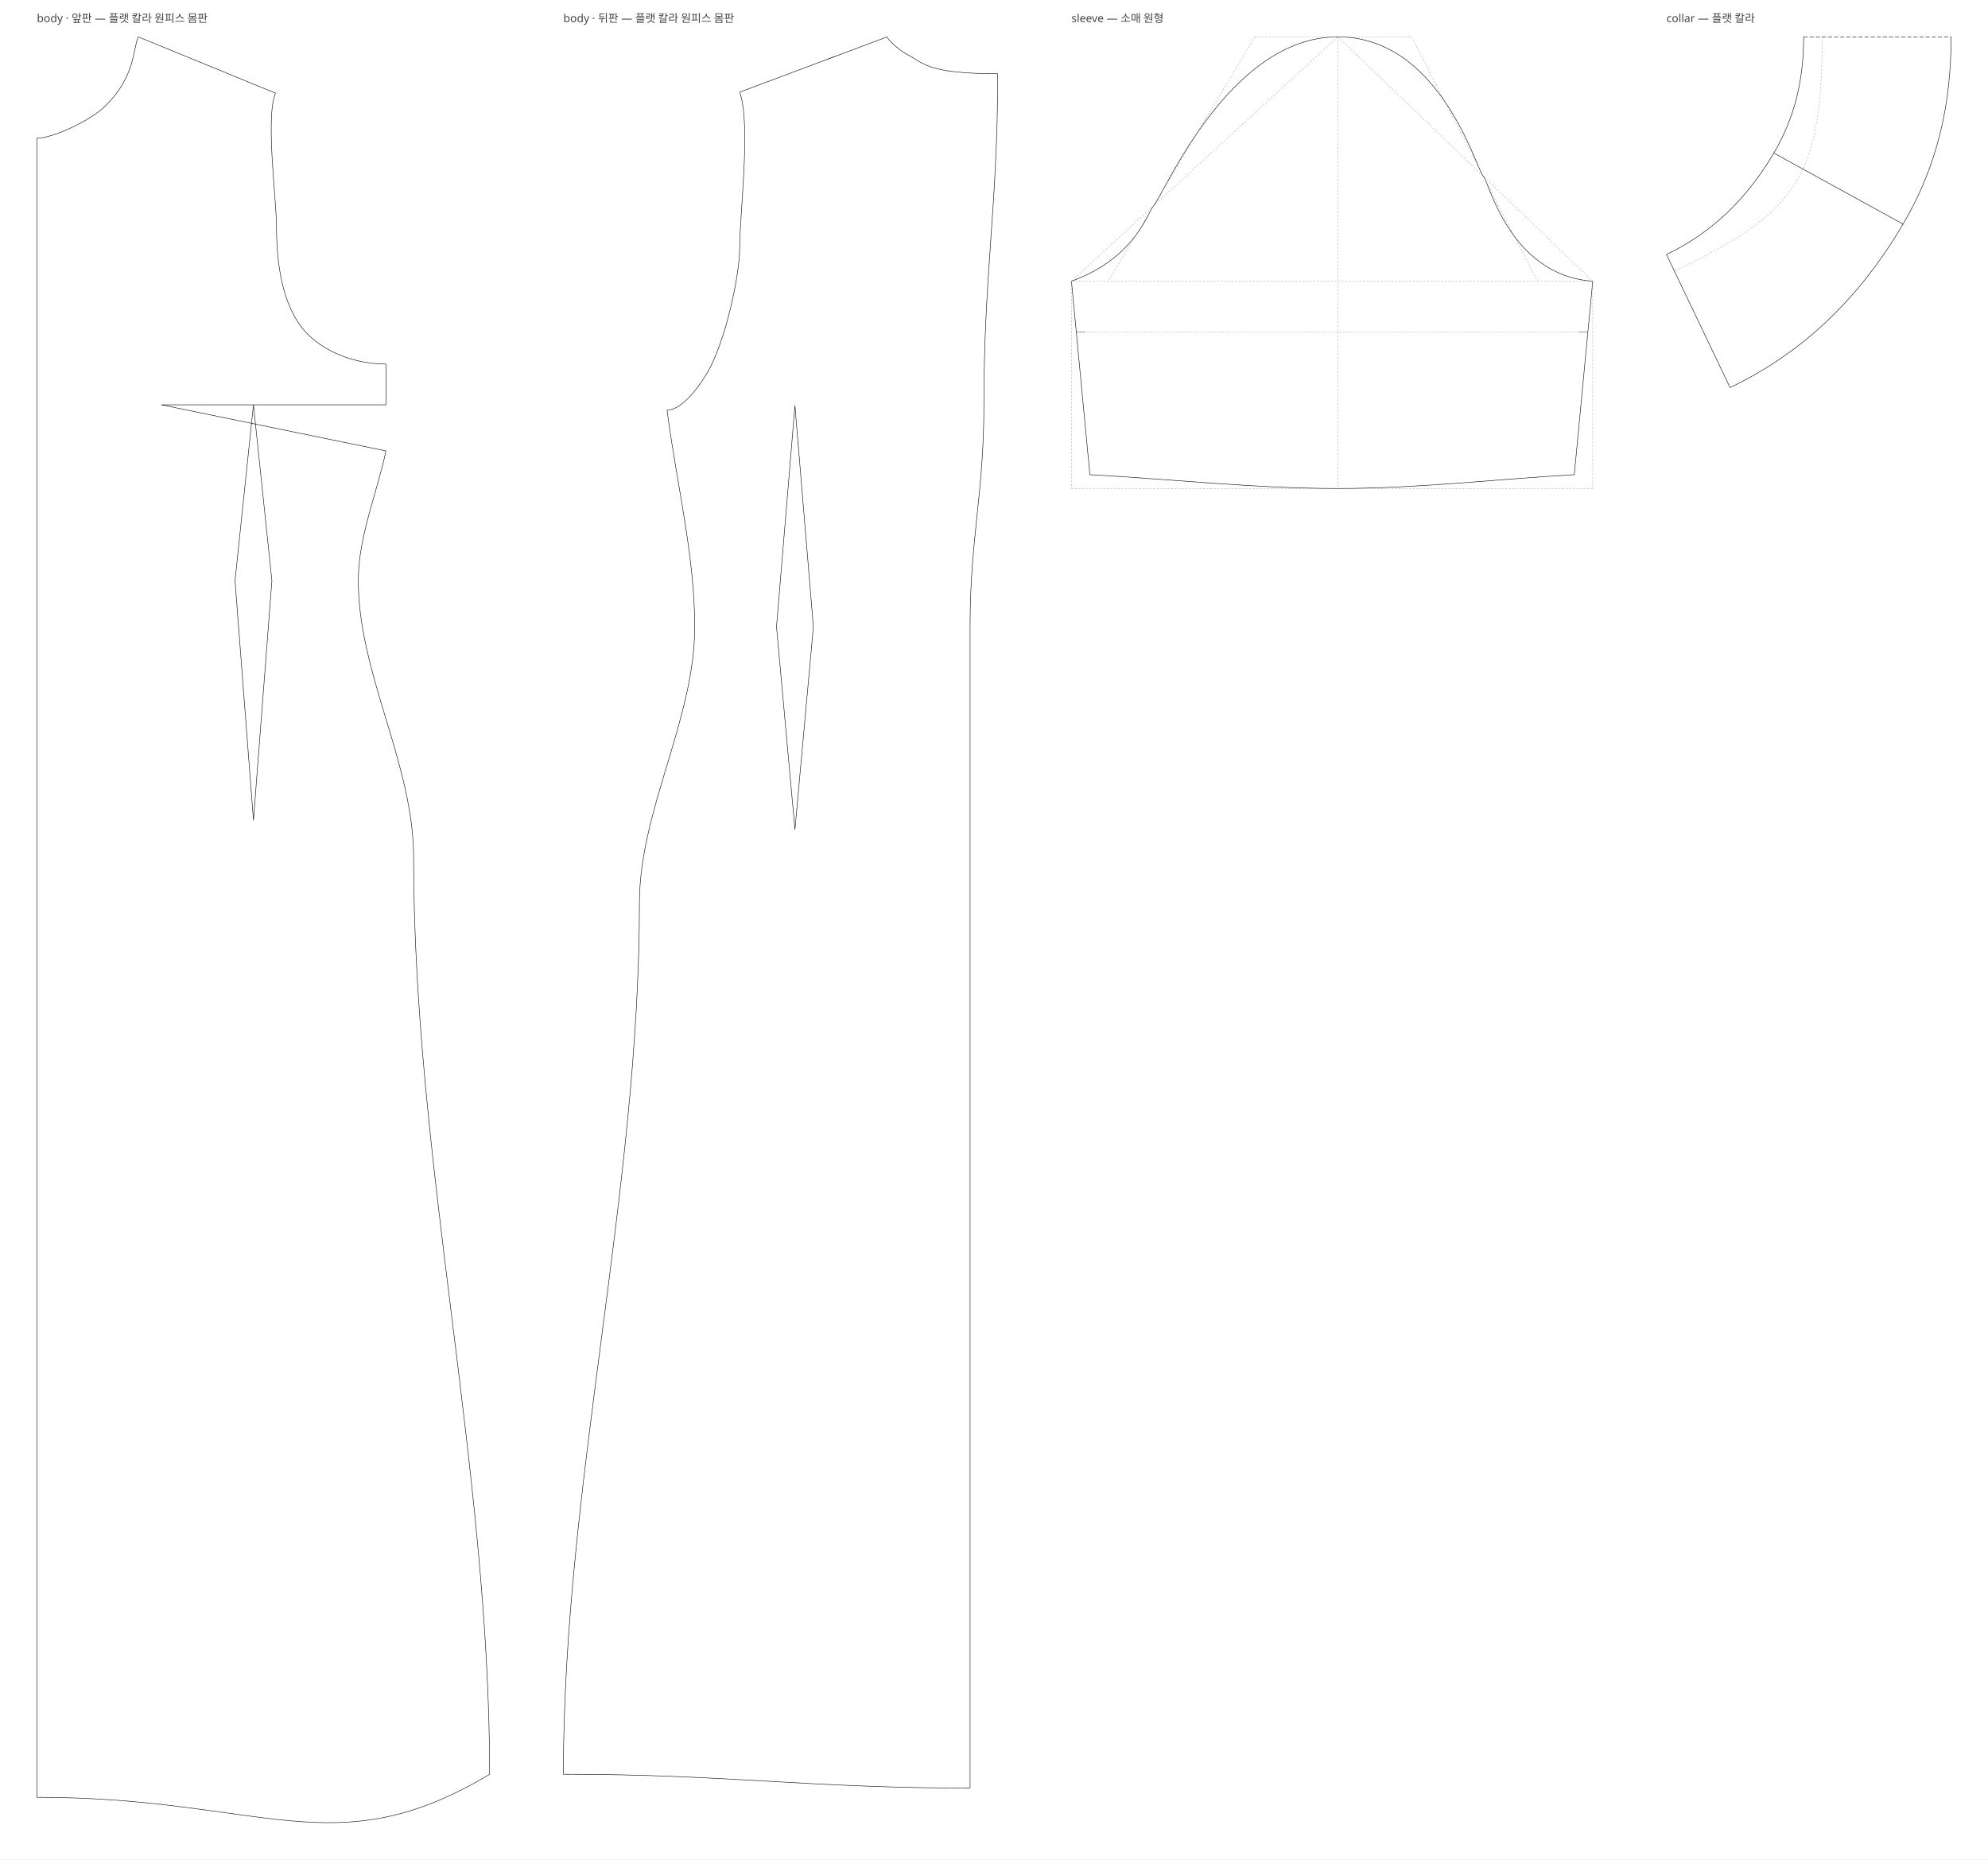
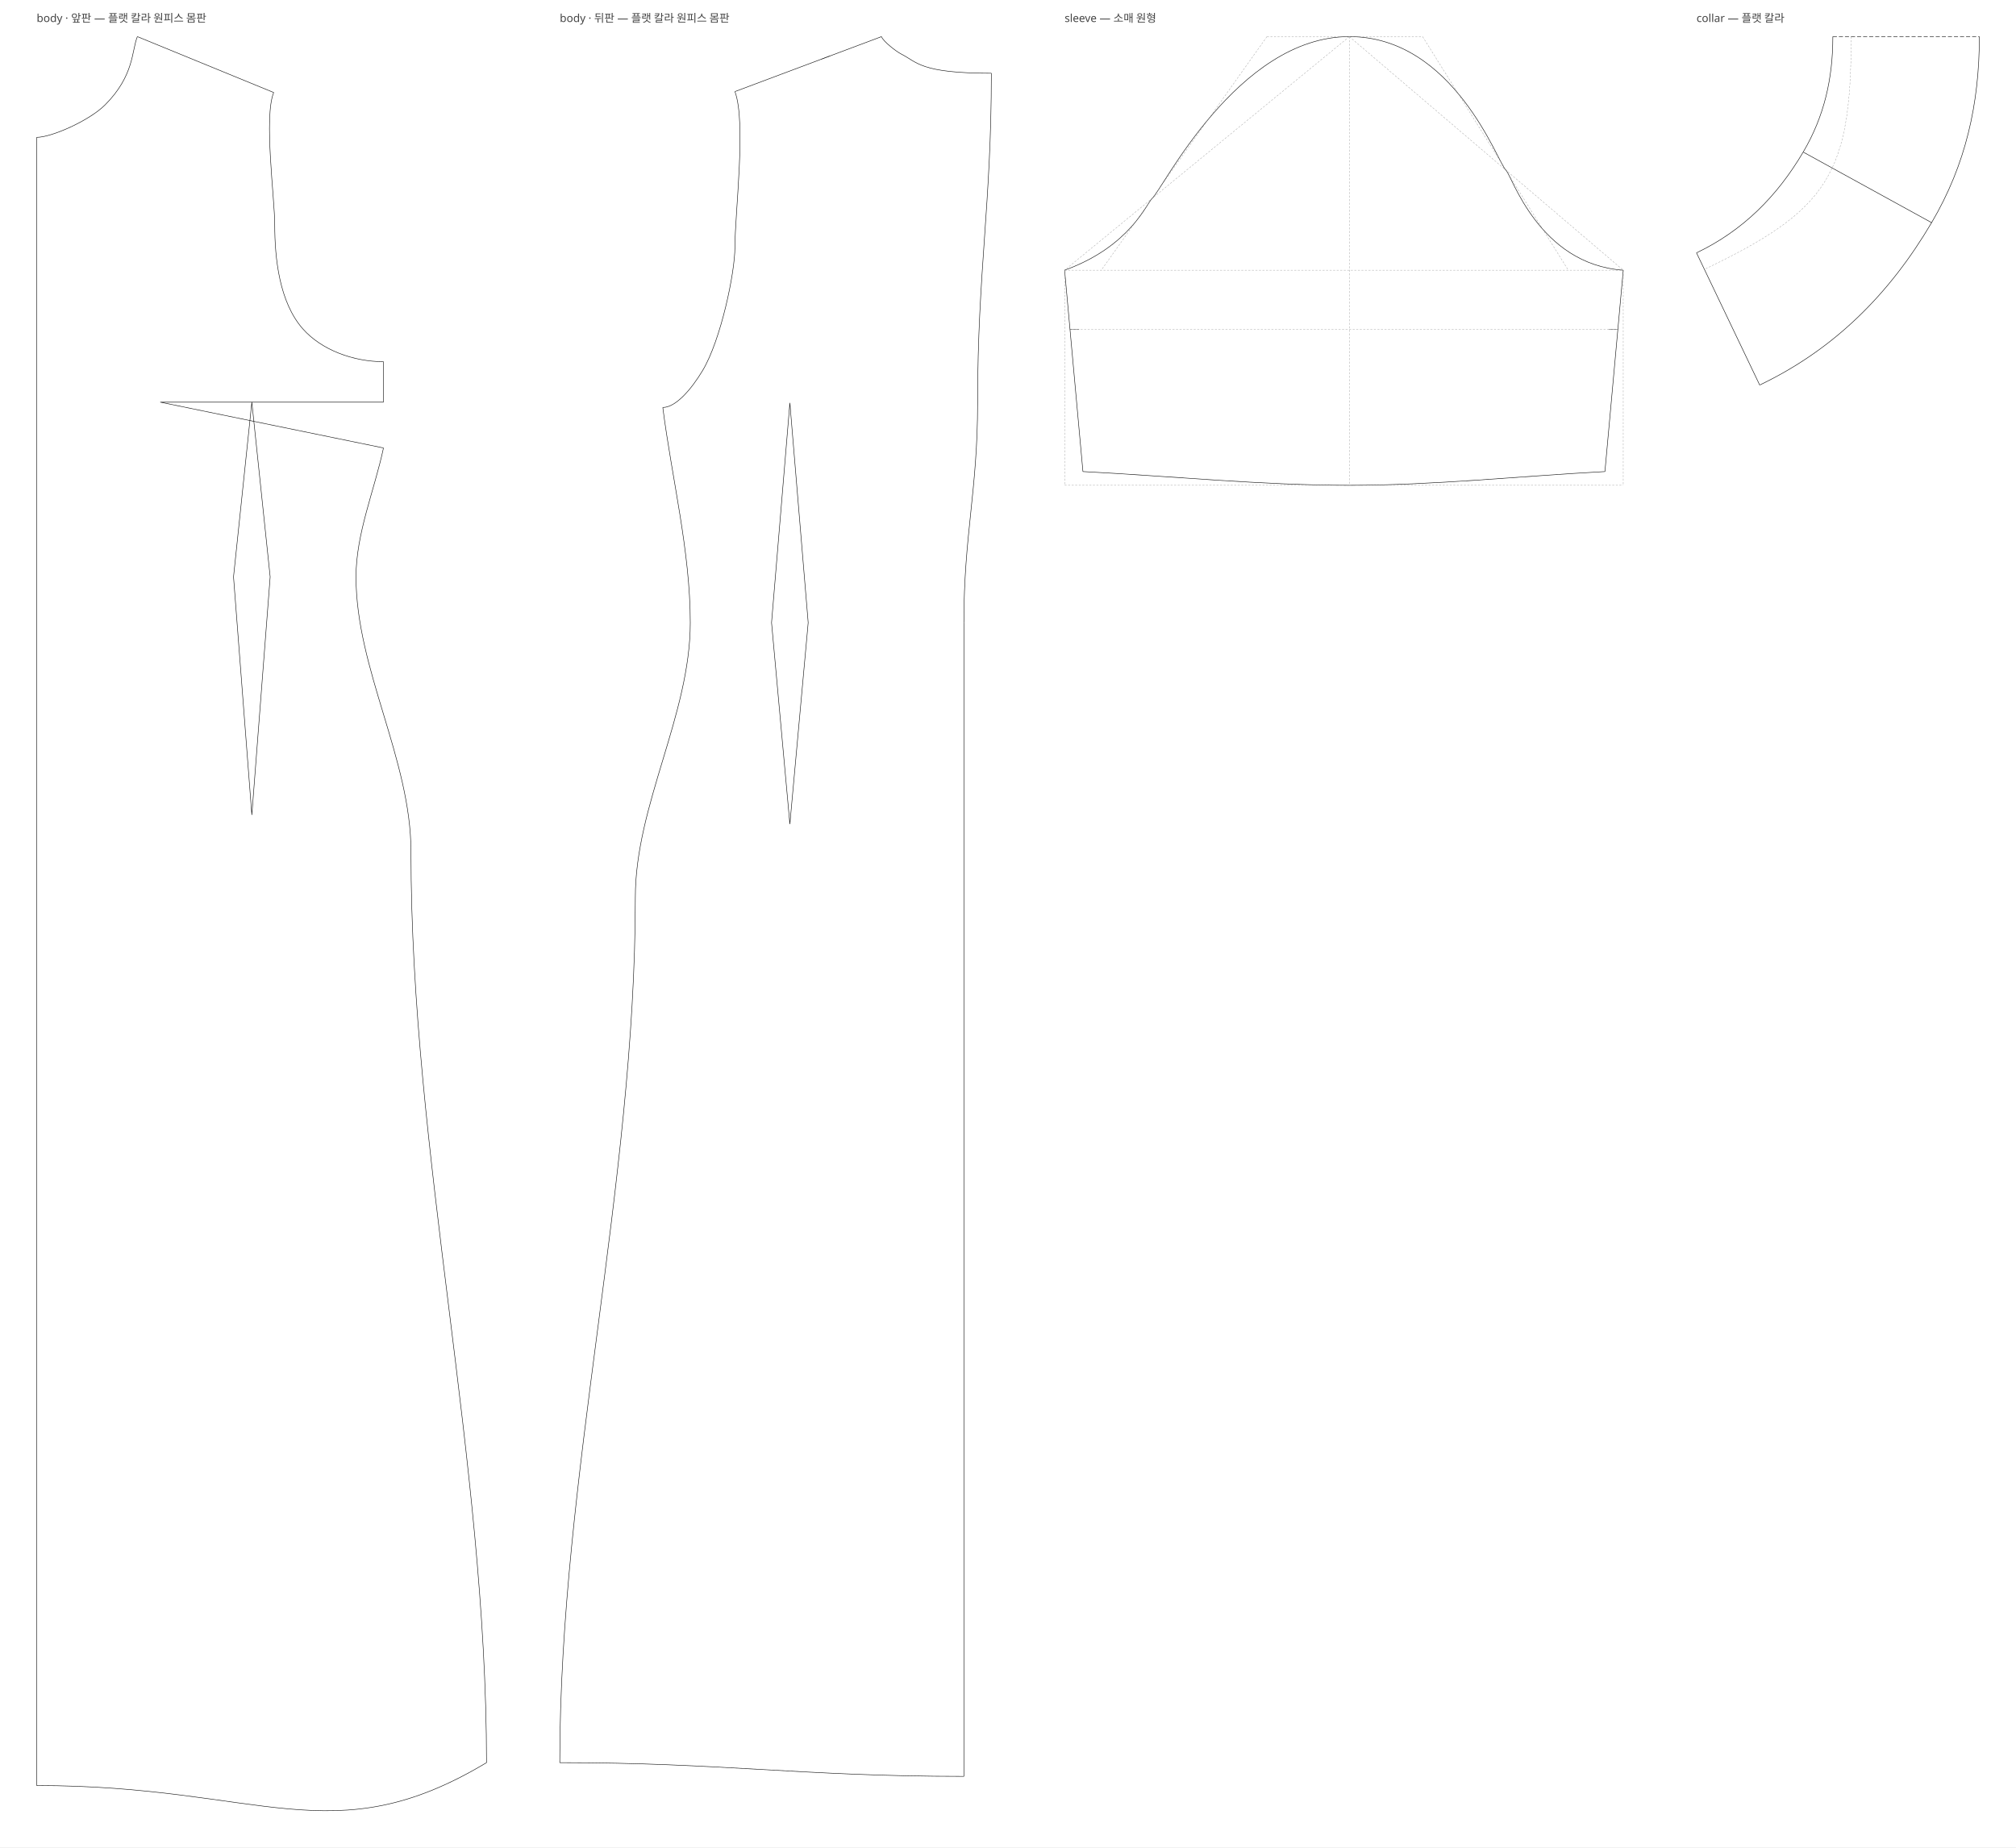
- <svg xmlns="http://www.w3.org/2000/svg" width="1369.656mm" height="1281.046mm" viewBox="0 0 1369.656 1281.046">
+ <svg xmlns="http://www.w3.org/2000/svg" width="1397.869mm" height="1281.046mm" viewBox="0 0 1397.869 1281.046">
  <rect width="100%" height="100%" fill="white" />
  <g id="body · 앞판">
    <g id="outline" fill="none" stroke="#111" stroke-width="0.35">
      <path d="M95.25 25.4C91.271 35.105 93.197 52.402 72.799 72.799C62.044 83.554 35.889 95.25 25.4 95.25" />
      <path d="M95.25 25.4L189.773 64.154" />
      <path d="M189.773 64.154C182.811 81.133 190.5 137.552 190.5 155.902C190.5 179.093 193.671 209.631 210.032 228.118C222.823 242.571 244.797 250.825 265.906 250.825" />
      <path d="M25.4 95.25L25.4 1238.25" />
      <path d="M265.906 250.825L265.906 278.903" />
      <path d="M265.906 310.653C259.62 340.154 246.856 369.887 246.856 400.05C246.856 464.16 284.956 526.44 284.956 590.55C284.956 799.768 337.344 1013.157 337.344 1222.375" />
      <path d="M25.4 1238.25C181.574 1238.25 230.209 1286.656 337.344 1222.375" />
    </g>
    <g id="dart" fill="none" stroke="#111" stroke-width="0.35">
      <path d="M265.906 278.903L111.125 278.903L265.906 310.653" />
      <path d="M174.625 278.903L161.925 400.05L174.625 565.15L187.325 400.05L174.625 278.903" />
    </g>
    <text x="25.4" y="15.24" font-size="7.62" font-family="sans-serif" fill="#444">body · 앞판 — 플랫 칼라 원피스 몸판</text>
  </g>
  <g id="body · 뒤판">
    <g id="outline" fill="none" stroke="#111" stroke-width="0.35">
      <path d="M611.188 25.4C612.451 28.77 621.446 35.706 624.658 37.33C636.109 43.12 637.985 50.8 687.388 50.8" />
      <path d="M509.587 63.5C517.547 84.726 509.587 147.701 509.587 171.45C509.587 189.135 499.894 235.744 487.172 256.984C479.437 269.898 468.613 282.575 459.581 282.575" />
      <path d="M687.388 50.8C687.388 142.319 677.862 187.881 677.862 279.4C677.862 340.479 668.337 370.721 668.337 431.8" />
      <path d="M668.337 431.8L668.337 1231.9" />
      <path d="M611.188 25.4L509.587 63.5" />
      <path d="M459.581 282.575C465.868 331.819 478.631 382.156 478.631 431.8C478.631 495.91 440.531 558.19 440.531 622.3C440.531 821.078 388.144 1023.597 388.144 1222.375" />
      <path d="M668.337 1231.9C556.195 1231.9 500.286 1222.375 388.144 1222.375" />
    </g>
    <g id="dart" fill="none" stroke="#111" stroke-width="0.35">
      <path d="M547.688 279.4L534.987 431.8L547.688 571.5L560.388 431.8L547.688 279.4" />
    </g>
    <g id="mark" fill="none" stroke="#111" stroke-width="0.21">
      <path d="M575.513 38.778L569.568 41.007" />
    </g>
    <text x="388.144" y="15.24" font-size="7.62" font-family="sans-serif" fill="#444">body · 뒤판 — 플랫 칼라 원피스 몸판</text>
  </g>
  <g id="sleeve">
    <g id="outline" fill="none" stroke="#111" stroke-width="0.35">
-       <path d="M738.187 193.73C782.863 177.571 791.269 145.044 794.657 141.936C801.01 136.109 845.855 25.4 921.714 25.4" />
-       <path d="M921.714 25.4C992.606 25.4 1017.046 116.779 1022.064 121.589C1025.827 125.196 1040.127 189.726 1097.326 193.73" />
-       <path d="M738.187 193.73L750.887 327.025" />
-       <path d="M1097.326 193.73L1084.626 327.025" />
-       <path d="M750.887 327.025C807.26 330.168 865.254 336.55 921.714 336.55C975.567 336.55 1030.865 330.168 1084.626 327.025" />
+       <path d="M738.188 187.38C784.002 170.809 795.293 140.531 798.938 137.54C805.773 131.933 857.834 25.4 935.627 25.4" />
+       <path d="M935.627 25.4C1008.37 25.4 1038.723 113.332 1044.149 117.96C1048.218 121.431 1066.847 183.272 1125.54 187.38" />
+       <path d="M738.188 187.38L750.888 327.025" />
+       <path d="M1125.54 187.38L1112.84 327.025" />
+       <path d="M750.888 327.025C811.852 330.168 874.582 336.55 935.627 336.55C994.192 336.55 1054.36 330.168 1112.84 327.025" />
    </g>
    <g id="construction" fill="none" stroke="#888" stroke-width="0.21" stroke-dasharray="1.4,1.05">
-       <path d="M921.714 25.4L921.714 336.55" />
-       <path d="M738.187 193.73L1097.326 193.73" />
-       <path d="M741.51 228.6L1094.004 228.6" />
-       <path d="M864.564 25.4L972.514 25.4" />
-       <path d="M921.714 25.4L738.187 193.73" />
-       <path d="M921.714 25.4L1097.326 193.73" />
-       <path d="M864.564 25.4L763.587 193.73" />
-       <path d="M972.514 25.4L1059.226 193.73" />
-       <path d="M738.187 193.73L738.187 336.55" />
-       <path d="M1097.326 193.73L1097.326 336.55" />
-       <path d="M738.187 336.55L1097.326 336.55" />
+       <path d="M935.627 25.4L935.627 336.55" />
+       <path d="M738.188 187.38L1125.54 187.38" />
+       <path d="M741.936 228.6L1121.791 228.6" />
+       <path d="M878.477 25.4L986.427 25.4" />
+       <path d="M935.627 25.4L738.188 187.38" />
+       <path d="M935.627 25.4L1125.54 187.38" />
+       <path d="M878.477 25.4L763.588 187.38" />
+       <path d="M986.427 25.4L1087.44 187.38" />
+       <path d="M738.188 187.38L738.188 336.55" />
+       <path d="M1125.54 187.38L1125.54 336.55" />
+       <path d="M738.188 336.55L1125.54 336.55" />
    </g>
    <g id="mark" fill="none" stroke="#111" stroke-width="0.21">
-       <path d="M741.51 228.6L747.86 228.6" />
-       <path d="M1094.004 228.6L1087.654 228.6" />
+       <path d="M741.936 228.6L748.286 228.6" />
+       <path d="M1121.791 228.6L1115.441 228.6" />
    </g>
    <text x="738.188" y="15.24" font-size="7.62" font-family="sans-serif" fill="#444">sleeve — 소매 원형</text>
  </g>
  <g id="collar">
    <g id="outline" fill="none" stroke="#111" stroke-width="0.35">
-       <path d="M1242.656 25.4C1242.656 54.329 1236.79 80.535 1222.101 105.457C1204.016 136.142 1180.263 159.985 1148.126 175.343" />
-       <path d="M1344.256 25.4C1344.256 72.015 1334.804 114.243 1311.135 154.402C1281.993 203.847 1243.718 242.266 1191.934 267.013" />
-       <path d="M1148.126 175.343L1191.934 267.013" />
+       <path d="M1270.869 25.4C1270.869 54.329 1265.004 80.535 1250.315 105.457C1232.23 136.142 1208.477 159.985 1176.34 175.343" />
+       <path d="M1372.469 25.4C1372.469 72.015 1363.017 114.243 1339.349 154.402C1310.207 203.847 1271.932 242.266 1220.147 267.013" />
+       <path d="M1176.34 175.343L1220.147 267.013" />
    </g>
    <g id="construction" fill="none" stroke="#888" stroke-width="0.21" stroke-dasharray="1.4,1.05">
-       <path d="M1255.356 25.4C1255.356 120.799 1239.678 145.667 1153.602 186.801" />
+       <path d="M1283.569 25.4C1283.569 120.799 1267.892 145.667 1181.816 186.801" />
    </g>
    <g id="notch" fill="none" stroke="#111" stroke-width="0.35">
-       <path d="M1222.101 105.457L1311.135 154.402" />
+       <path d="M1250.315 105.457L1339.349 154.402" />
    </g>
    <g id="fold" fill="none" stroke="#111" stroke-width="0.35" stroke-dasharray="2.8,1.4">
-       <path d="M1242.656 25.4L1344.256 25.4" />
+       <path d="M1270.869 25.4L1372.469 25.4" />
    </g>
-     <text x="1148.126" y="15.24" font-size="7.62" font-family="sans-serif" fill="#444">collar — 플랫 칼라</text>
+     <text x="1176.34" y="15.24" font-size="7.62" font-family="sans-serif" fill="#444">collar — 플랫 칼라</text>
  </g>
</svg>
